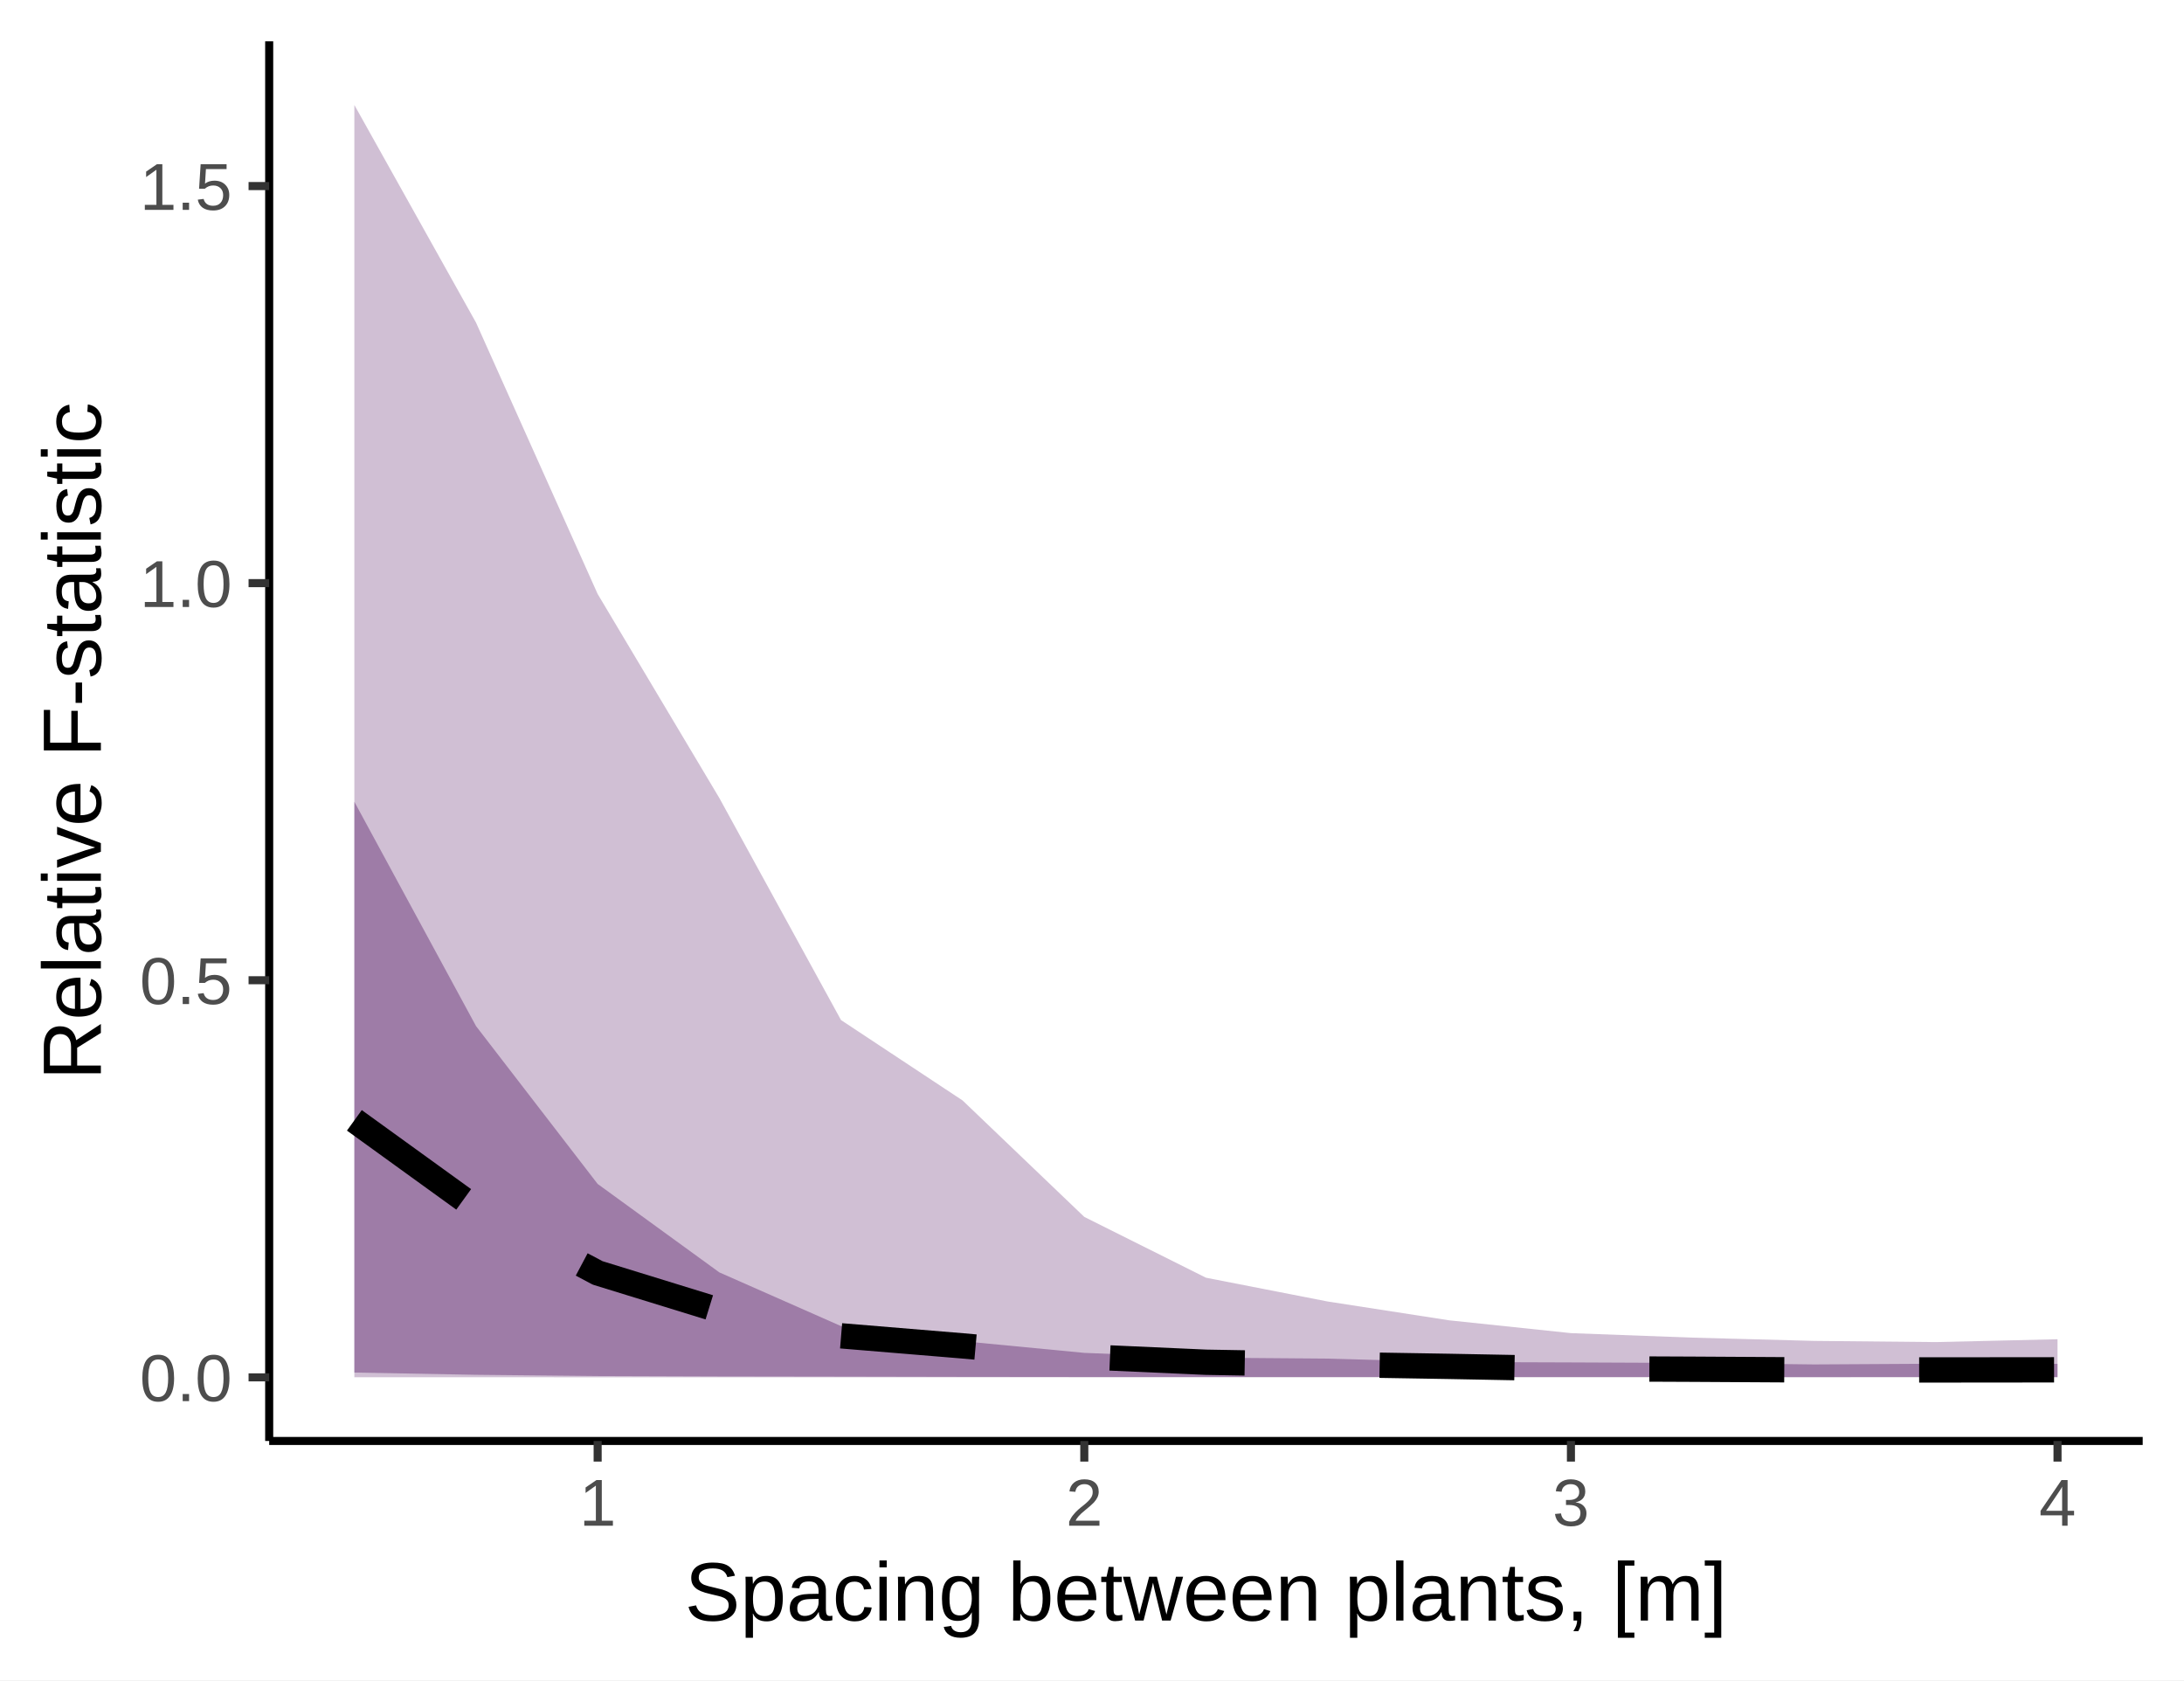
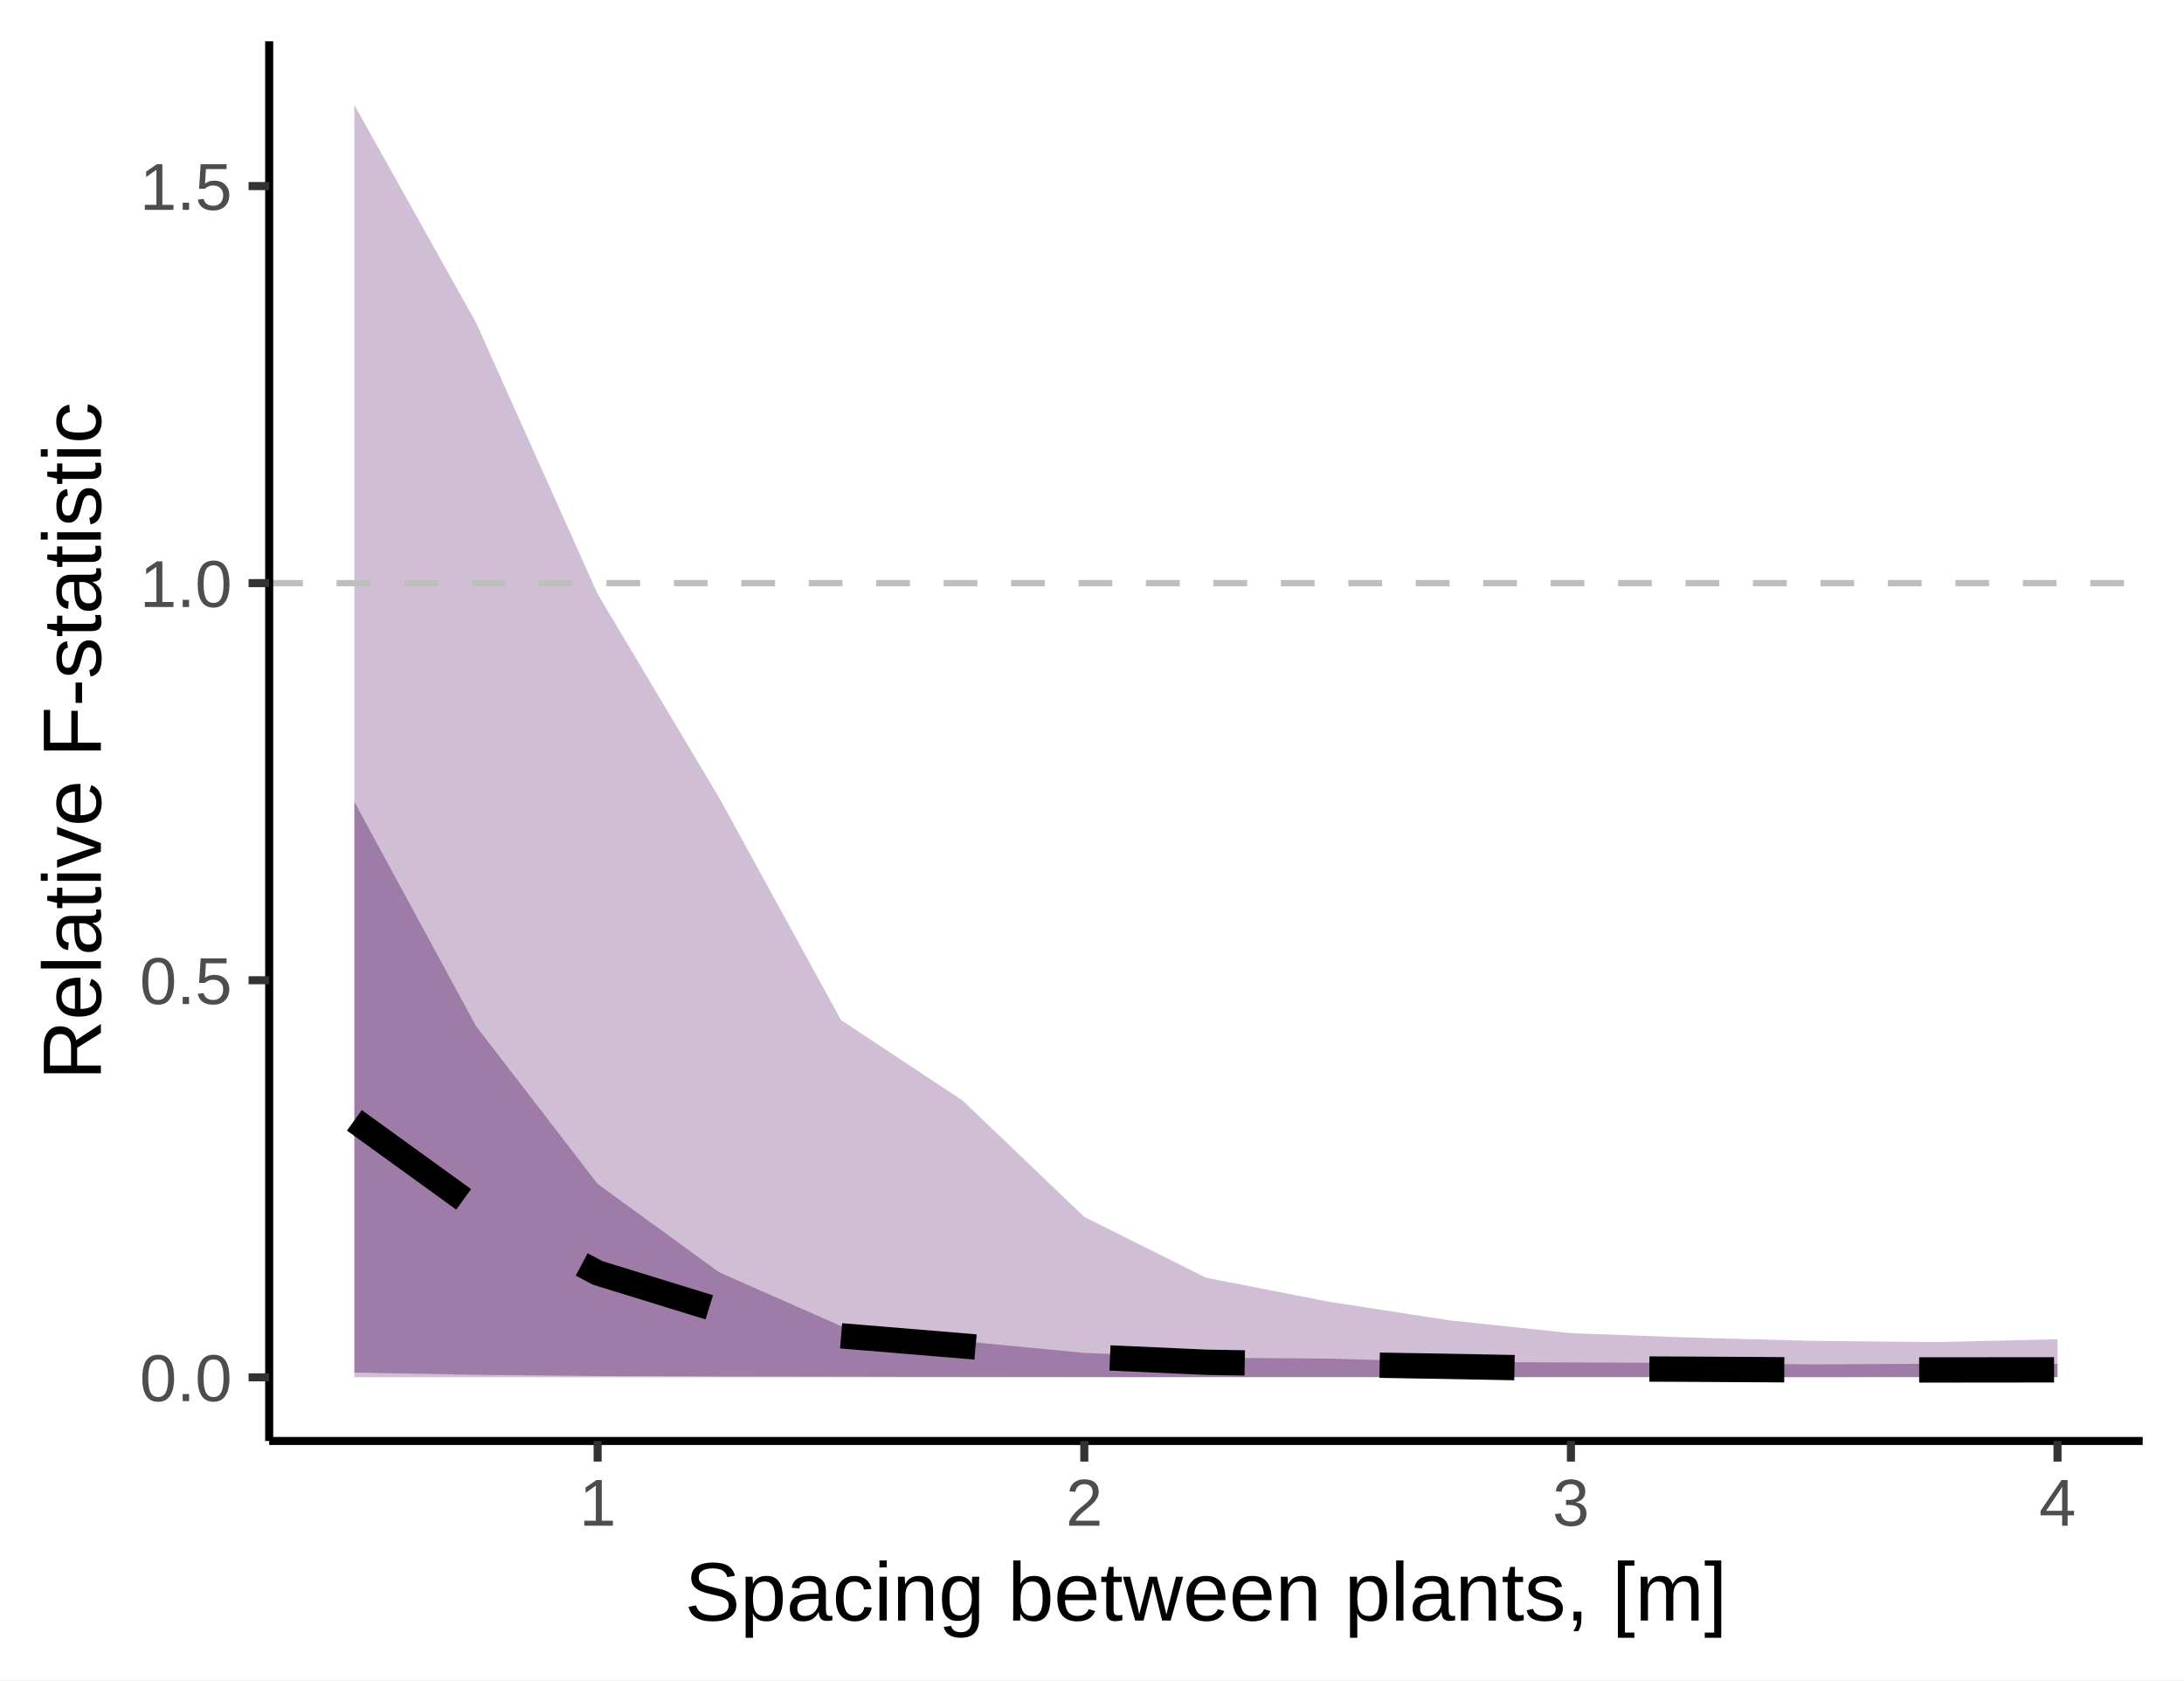
<svg xmlns="http://www.w3.org/2000/svg" class="svglite" width="368.50pt" height="283.46pt" viewBox="0 0 368.50 283.46">
  <defs>
    <style type="text/css">
    .svglite line, .svglite polyline, .svglite polygon, .svglite path, .svglite rect, .svglite circle {
      fill: none;
      stroke: #000000;
      stroke-linecap: round;
      stroke-linejoin: round;
      stroke-miterlimit: 10.00;
+     }
+     .svglite text {
+       white-space: pre;
    }
  </style>
  </defs>
  <rect width="100%" height="100%" style="stroke: none; fill: #FFFFFF;" />
  <defs>
    <clipPath id="cpMC4wMHwzNjguNTB8MC4wMHwyODMuNDY=">
      <rect x="0.00" y="0.00" width="368.50" height="283.46" />
    </clipPath>
  </defs>
  <g clip-path="url(#cpMC4wMHwzNjguNTB8MC4wMHwyODMuNDY=)">
    <rect x="0" y="0.00" width="368.50" height="283.46" style="stroke-width: 1.36; stroke: #FFFFFF; fill: #FFFFFF;" />
  </g>
  <defs>
    <clipPath id="cpNDUuNDJ8MzYxLjUzfDYuOTd8MjQzLjEw">
      <rect x="45.42" y="6.97" width="316.11" height="236.12" />
    </clipPath>
  </defs>
  <g clip-path="url(#cpNDUuNDJ8MzYxLjUzfDYuOTd8MjQzLjEw)">
    <rect x="45.42" y="6.97" width="316.11" height="236.12" style="stroke-width: 1.36; stroke: none; fill: #FFFFFF;" />
    <polygon points="59.79,17.71 80.32,54.43 100.84,100.21 121.37,134.63 141.90,172.09 162.42,185.66 182.95,205.30 203.48,215.56 224.00,219.57 244.53,222.75 265.06,224.91 285.58,225.67 306.11,226.22 326.64,226.42 347.16,225.94 347.16,232.36 326.64,232.36 306.11,232.36 285.58,232.36 265.06,232.36 244.53,232.36 224.00,232.36 203.48,232.36 182.95,232.36 162.42,232.36 141.90,232.36 121.37,232.36 100.84,232.36 80.32,232.35 59.79,232.35 " style="stroke-width: 0.00; stroke: none; fill: #440154; fill-opacity: 0.25;" />
    <polyline points="59.79,17.71 80.32,54.43 100.84,100.21 121.37,134.63 141.90,172.09 162.42,185.66 182.95,205.30 203.48,215.56 224.00,219.57 244.53,222.75 265.06,224.91 285.58,225.67 306.11,226.22 326.64,226.42 347.16,225.94 " style="stroke-width: 1.07; stroke: none;" />
    <polyline points="347.16,232.36 326.64,232.36 306.11,232.36 285.58,232.36 265.06,232.36 244.53,232.36 224.00,232.36 203.48,232.36 182.95,232.36 162.42,232.36 141.90,232.36 121.37,232.36 100.84,232.36 80.32,232.35 59.79,232.35 " style="stroke-width: 1.07; stroke: none;" />
    <polygon points="59.79,135.26 80.32,173.11 100.84,199.74 121.37,214.66 141.90,223.72 162.42,226.27 182.95,228.24 203.48,229.05 224.00,229.21 244.53,229.78 265.06,229.85 285.58,229.94 306.11,230.19 326.64,230.07 347.16,230.09 347.16,232.32 326.64,232.31 306.11,232.32 285.58,232.32 265.06,232.31 244.53,232.31 224.00,232.31 203.48,232.31 182.95,232.31 162.42,232.29 141.90,232.25 121.37,232.22 100.84,232.15 80.32,231.94 59.79,231.56 " style="stroke-width: 0.00; stroke: none; fill: #440154; fill-opacity: 0.35;" />
    <polyline points="59.79,135.26 80.32,173.11 100.84,199.74 121.37,214.66 141.90,223.72 162.42,226.27 182.95,228.24 203.48,229.05 224.00,229.21 244.53,229.78 265.06,229.85 285.58,229.94 306.11,230.19 326.64,230.07 347.16,230.09 " style="stroke-width: 1.07; stroke: none;" />
    <polyline points="347.16,232.32 326.64,232.31 306.11,232.32 285.58,232.32 265.06,232.31 244.53,232.31 224.00,232.31 203.48,232.31 182.95,232.31 162.42,232.29 141.90,232.25 121.37,232.22 100.84,232.15 80.32,231.94 59.79,231.56 " style="stroke-width: 1.07; stroke: none;" />
    <polyline points="59.79,189.01 80.32,203.85 100.84,214.75 121.37,221.08 141.90,225.36 162.42,227.06 182.95,228.90 203.48,229.82 224.00,230.18 244.53,230.52 265.06,230.91 285.58,231.00 306.11,231.12 326.64,231.12 347.16,231.10 " style="stroke-width: 4.27; stroke-dasharray: 22.76,22.76; stroke-linecap: butt;" />
+     <line x1="45.42" y1="98.38" x2="361.53" y2="98.38" style="stroke-width: 1.07; stroke: #BEBEBE; stroke-dasharray: 5.69,5.69; stroke-linecap: butt;" />
  </g>
  <g clip-path="url(#cpMC4wMHwzNjguNTB8MC4wMHwyODMuNDY=)">
    <polyline points="45.42,243.10 45.42,6.97 " style="stroke-width: 1.36; stroke-linecap: butt;" />
-     <text x="39.15" y="236.38" text-anchor="end" style="font-size: 11.20px; fill: #4D4D4D; font-family: Arial;" textLength="15.55px" lengthAdjust="spacingAndGlyphs">0.0</text>
-     <text x="39.15" y="169.39" text-anchor="end" style="font-size: 11.20px; fill: #4D4D4D; font-family: Arial;" textLength="15.55px" lengthAdjust="spacingAndGlyphs">0.5</text>
-     <text x="39.15" y="102.40" text-anchor="end" style="font-size: 11.20px; fill: #4D4D4D; font-family: Arial;" textLength="15.55px" lengthAdjust="spacingAndGlyphs">1.0</text>
-     <text x="39.15" y="35.40" text-anchor="end" style="font-size: 11.20px; fill: #4D4D4D; font-family: Arial;" textLength="15.55px" lengthAdjust="spacingAndGlyphs">1.5</text>
+     <text x="39.15" y="236.38" text-anchor="end" style="font-size: 11.20px;fill: #4D4D4D; font-family: &quot;Arial&quot;;" textLength="15.55px" lengthAdjust="spacingAndGlyphs">0.0</text>
+     <text x="39.15" y="169.39" text-anchor="end" style="font-size: 11.20px;fill: #4D4D4D; font-family: &quot;Arial&quot;;" textLength="15.55px" lengthAdjust="spacingAndGlyphs">0.5</text>
+     <text x="39.15" y="102.40" text-anchor="end" style="font-size: 11.20px;fill: #4D4D4D; font-family: &quot;Arial&quot;;" textLength="15.55px" lengthAdjust="spacingAndGlyphs">1.0</text>
+     <text x="39.15" y="35.40" text-anchor="end" style="font-size: 11.20px;fill: #4D4D4D; font-family: &quot;Arial&quot;;" textLength="15.55px" lengthAdjust="spacingAndGlyphs">1.5</text>
    <polyline points="41.94,232.37 45.42,232.37 " style="stroke-width: 1.36; stroke: #333333; stroke-linecap: butt;" />
    <polyline points="41.94,165.37 45.42,165.37 " style="stroke-width: 1.36; stroke: #333333; stroke-linecap: butt;" />
    <polyline points="41.94,98.38 45.42,98.38 " style="stroke-width: 1.36; stroke: #333333; stroke-linecap: butt;" />
    <polyline points="41.94,31.39 45.42,31.39 " style="stroke-width: 1.36; stroke: #333333; stroke-linecap: butt;" />
    <polyline points="45.42,243.10 361.53,243.10 " style="stroke-width: 1.36; stroke-linecap: butt;" />
    <polyline points="100.84,246.58 100.84,243.10 " style="stroke-width: 1.36; stroke: #333333; stroke-linecap: butt;" />
    <polyline points="182.95,246.58 182.95,243.10 " style="stroke-width: 1.36; stroke: #333333; stroke-linecap: butt;" />
    <polyline points="265.06,246.58 265.06,243.10 " style="stroke-width: 1.36; stroke: #333333; stroke-linecap: butt;" />
    <polyline points="347.16,246.58 347.16,243.10 " style="stroke-width: 1.36; stroke: #333333; stroke-linecap: butt;" />
-     <text x="100.84" y="257.40" text-anchor="middle" style="font-size: 11.20px; fill: #4D4D4D; font-family: Arial;" textLength="6.22px" lengthAdjust="spacingAndGlyphs">1</text>
-     <text x="182.95" y="257.40" text-anchor="middle" style="font-size: 11.20px; fill: #4D4D4D; font-family: Arial;" textLength="6.22px" lengthAdjust="spacingAndGlyphs">2</text>
-     <text x="265.06" y="257.40" text-anchor="middle" style="font-size: 11.20px; fill: #4D4D4D; font-family: Arial;" textLength="6.22px" lengthAdjust="spacingAndGlyphs">3</text>
-     <text x="347.16" y="257.40" text-anchor="middle" style="font-size: 11.20px; fill: #4D4D4D; font-family: Arial;" textLength="6.22px" lengthAdjust="spacingAndGlyphs">4</text>
-     <text x="203.48" y="273.40" text-anchor="middle" style="font-size: 14.00px; font-family: Arial;" textLength="175.83px" lengthAdjust="spacingAndGlyphs">Spacing between plants, [m]</text>
-     <text transform="translate(17.02,125.04) rotate(-90)" text-anchor="middle" style="font-size: 14.00px; font-family: Arial;" textLength="114.34px" lengthAdjust="spacingAndGlyphs">Relative F-statistic</text>
+     <text x="100.84" y="257.40" text-anchor="middle" style="font-size: 11.20px;fill: #4D4D4D; font-family: &quot;Arial&quot;;" textLength="6.22px" lengthAdjust="spacingAndGlyphs">1</text>
+     <text x="182.95" y="257.40" text-anchor="middle" style="font-size: 11.20px;fill: #4D4D4D; font-family: &quot;Arial&quot;;" textLength="6.22px" lengthAdjust="spacingAndGlyphs">2</text>
+     <text x="265.06" y="257.40" text-anchor="middle" style="font-size: 11.20px;fill: #4D4D4D; font-family: &quot;Arial&quot;;" textLength="6.22px" lengthAdjust="spacingAndGlyphs">3</text>
+     <text x="347.16" y="257.40" text-anchor="middle" style="font-size: 11.20px;fill: #4D4D4D; font-family: &quot;Arial&quot;;" textLength="6.22px" lengthAdjust="spacingAndGlyphs">4</text>
+     <text x="203.48" y="273.40" text-anchor="middle" style="font-size: 14.00px; font-family: &quot;Arial&quot;;" textLength="175.83px" lengthAdjust="spacingAndGlyphs">Spacing between plants, [m]</text>
+     <text transform="translate(17.02,125.04) rotate(-90)" text-anchor="middle" style="font-size: 14.00px; font-family: &quot;Arial&quot;;" textLength="114.34px" lengthAdjust="spacingAndGlyphs">Relative F-statistic</text>
  </g>
</svg>
